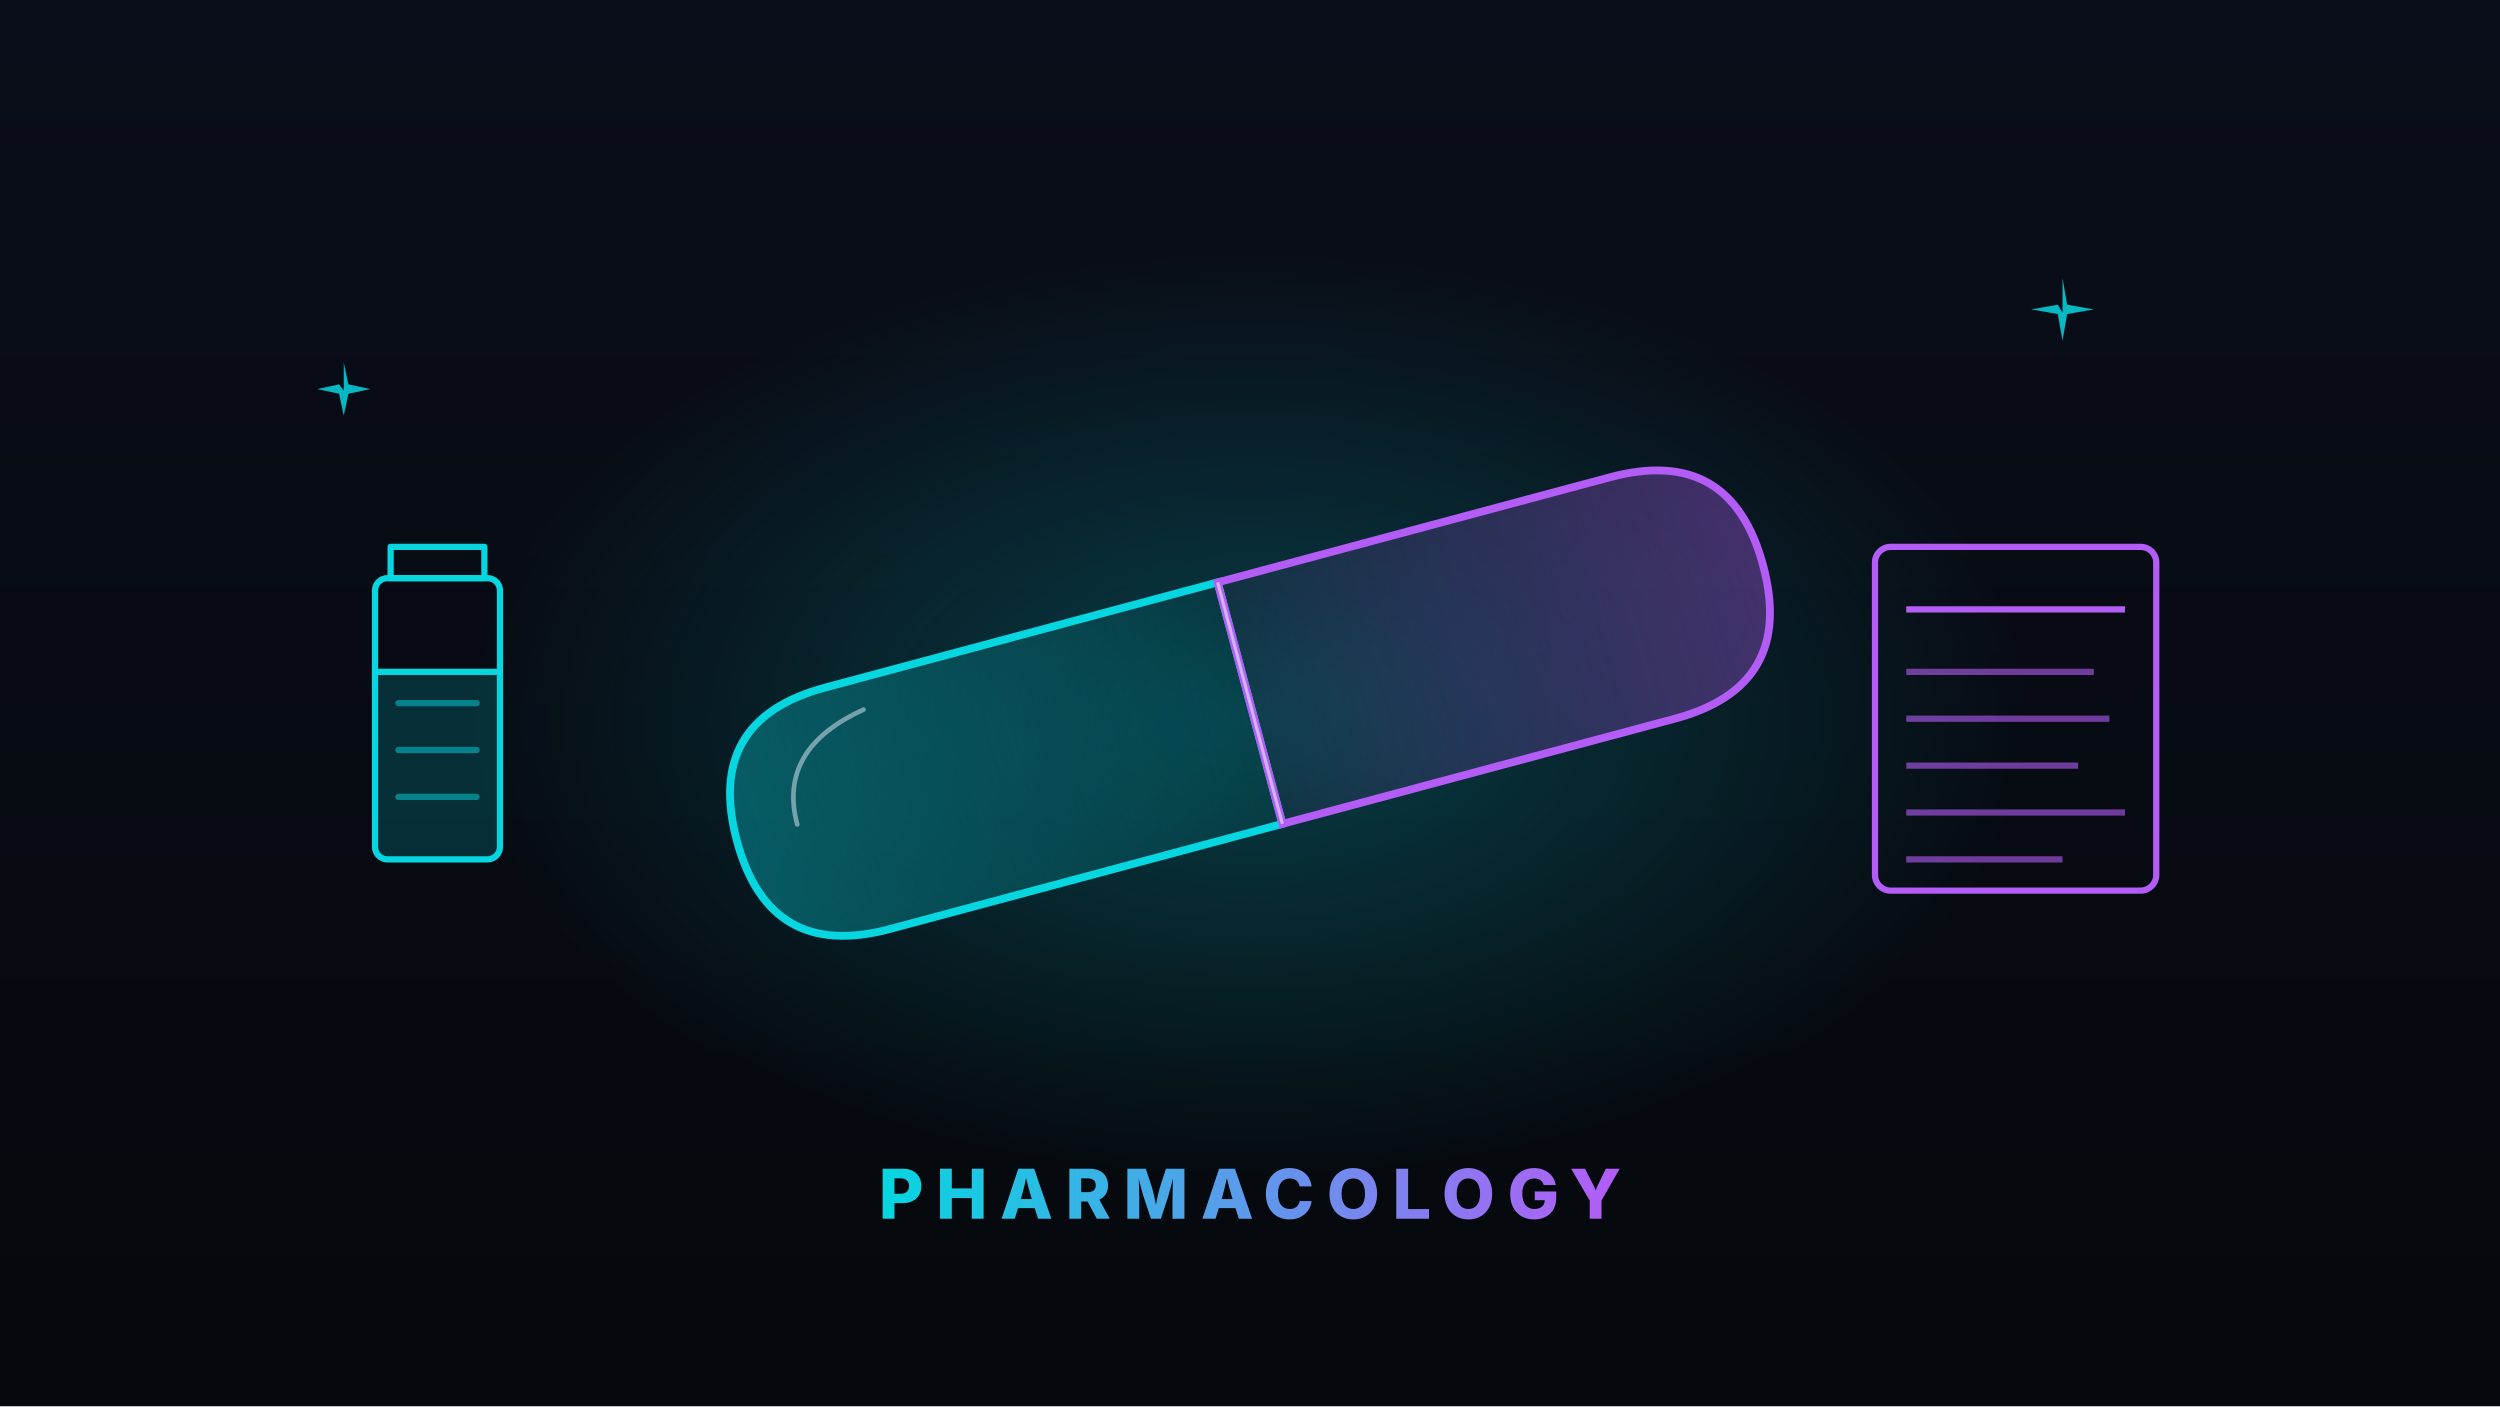
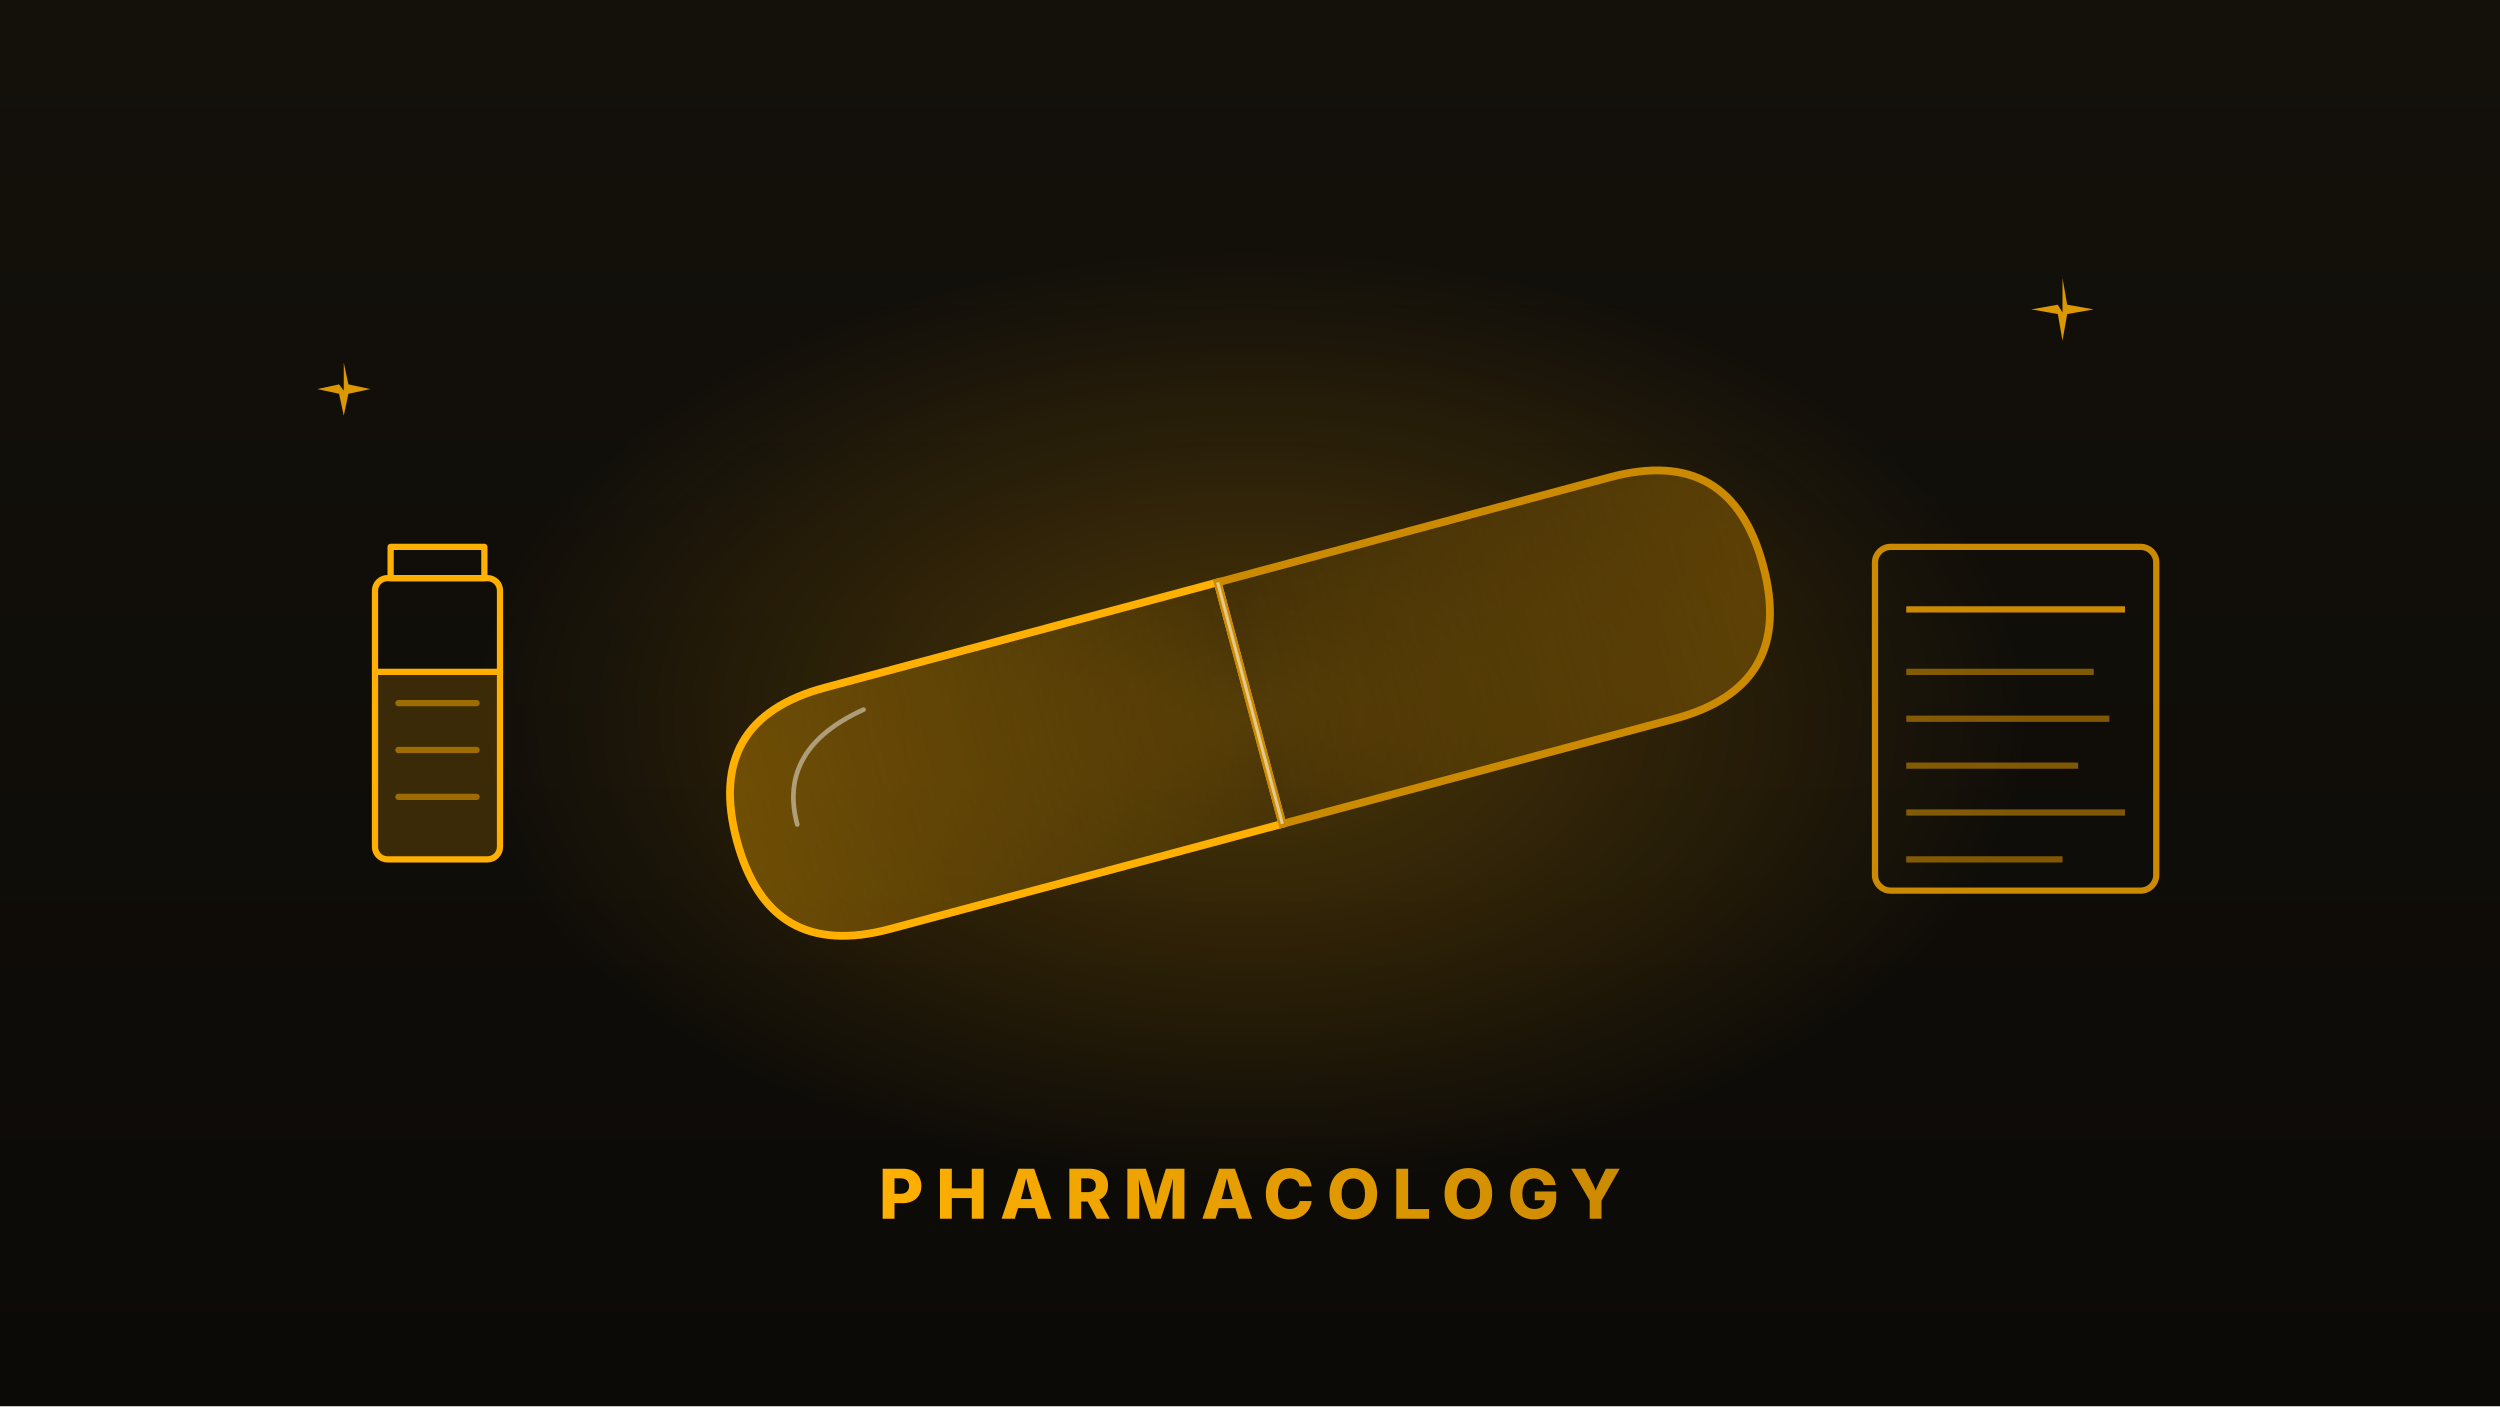
<svg xmlns="http://www.w3.org/2000/svg" viewBox="0 0 1600 900" role="img" aria-label="EMS pharmacology study guide">
  <defs>
    <linearGradient id="bg" x1="0" y1="0" x2="0" y2="1">
-       <stop offset="0" stop-color="#0a0e1a" />
-       <stop offset="1" stop-color="#05080c" />
+       <stop offset="0" stop-color="#14110b" />
+       <stop offset="1" stop-color="#0c0a07" />
    </linearGradient>
    <linearGradient id="capCyan" x1="0" y1="0" x2="1" y2="0">
-       <stop offset="0" stop-color="#06d6e0" stop-opacity="0.35" />
-       <stop offset="1" stop-color="#06d6e0" stop-opacity="0.05" />
+       <stop offset="0" stop-color="#ffb000" stop-opacity="0.35" />
+       <stop offset="1" stop-color="#ffb000" stop-opacity="0.05" />
    </linearGradient>
    <linearGradient id="capViolet" x1="0" y1="0" x2="1" y2="0">
-       <stop offset="0" stop-color="#b45cf6" stop-opacity="0.05" />
-       <stop offset="1" stop-color="#b45cf6" stop-opacity="0.35" />
+       <stop offset="0" stop-color="#cc8a00" stop-opacity="0.05" />
+       <stop offset="1" stop-color="#cc8a00" stop-opacity="0.35" />
    </linearGradient>
    <linearGradient id="stroke" x1="0" y1="0" x2="1" y2="0">
-       <stop offset="0" stop-color="#06d6e0" />
-       <stop offset="1" stop-color="#b45cf6" />
+       <stop offset="0" stop-color="#ffb000" />
+       <stop offset="1" stop-color="#cc8a00" />
    </linearGradient>
    <radialGradient id="glow" cx="0.5" cy="0.5" r="0.5">
-       <stop offset="0" stop-color="#06d6e0" stop-opacity="0.25" />
-       <stop offset="1" stop-color="#06d6e0" stop-opacity="0" />
+       <stop offset="0" stop-color="#ffb000" stop-opacity="0.25" />
+       <stop offset="1" stop-color="#ffb000" stop-opacity="0" />
    </radialGradient>
  </defs>
  <rect width="1600" height="900" fill="url(#bg)" />
  <ellipse cx="800" cy="460" rx="500" ry="300" fill="url(#glow)" />
  <g transform="translate(800 450) rotate(-15)">
-     <path d="M -260 -80 Q -340 -80 -340 0 Q -340 80 -260 80 L 0 80 L 0 -80 Z" fill="url(#capCyan)" stroke="#06d6e0" stroke-width="5" />
-     <path d="M 260 -80 Q 340 -80 340 0 Q 340 80 260 80 L 0 80 L 0 -80 Z" fill="url(#capViolet)" stroke="#b45cf6" stroke-width="5" />
-     <line x1="0" y1="-80" x2="0" y2="80" stroke="#e6edf7" stroke-width="2" opacity="0.6" />
-     <path d="M -240 -60 Q -300 -50 -300 0" stroke="#e6edf7" stroke-width="3" fill="none" opacity="0.5" stroke-linecap="round" />
+     <path d="M -260 -80 Q -340 -80 -340 0 Q -340 80 -260 80 L 0 80 L 0 -80 Z" fill="url(#capCyan)" stroke="#ffb000" stroke-width="5" />
+     <path d="M 260 -80 Q 340 -80 340 0 Q 340 80 260 80 L 0 80 L 0 -80 Z" fill="url(#capViolet)" stroke="#cc8a00" stroke-width="5" />
+     <line x1="0" y1="-80" x2="0" y2="80" stroke="#f4f1ea" stroke-width="2" opacity="0.6" />
+     <path d="M -240 -60 Q -300 -50 -300 0" stroke="#f4f1ea" stroke-width="3" fill="none" opacity="0.5" stroke-linecap="round" />
  </g>
-   <g transform="translate(280 460)" stroke="#06d6e0" stroke-width="4" fill="none" stroke-linejoin="round" stroke-linecap="round">
+   <g transform="translate(280 460)" stroke="#ffb000" stroke-width="4" fill="none" stroke-linejoin="round" stroke-linecap="round">
    <rect x="-30" y="-110" width="60" height="20" />
    <rect x="-40" y="-90" width="80" height="180" rx="8" />
    <line x1="-40" y1="-30" x2="40" y2="-30" />
-     <rect x="-40" y="-30" width="80" height="120" rx="8" fill="#06d6e0" fill-opacity="0.18" stroke="none" />
+     <rect x="-40" y="-30" width="80" height="120" rx="8" fill="#ffb000" fill-opacity="0.18" stroke="none" />
    <line x1="-25" y1="-10" x2="25" y2="-10" opacity="0.5" />
    <line x1="-25" y1="20" x2="25" y2="20" opacity="0.5" />
    <line x1="-25" y1="50" x2="25" y2="50" opacity="0.5" />
  </g>
-   <g transform="translate(1290 460)" stroke="#b45cf6" stroke-width="4" fill="none" stroke-linejoin="round">
+   <g transform="translate(1290 460)" stroke="#cc8a00" stroke-width="4" fill="none" stroke-linejoin="round">
    <rect x="-90" y="-110" width="180" height="220" rx="10" />
    <line x1="-70" y1="-70" x2="70" y2="-70" />
    <line x1="-70" y1="-30" x2="50" y2="-30" opacity="0.6" />
    <line x1="-70" y1="0" x2="60" y2="0" opacity="0.6" />
    <line x1="-70" y1="30" x2="40" y2="30" opacity="0.6" />
    <line x1="-70" y1="60" x2="70" y2="60" opacity="0.6" />
    <line x1="-70" y1="90" x2="30" y2="90" opacity="0.6" />
  </g>
  <text x="800" y="780" text-anchor="middle" font-family="Inter, sans-serif" font-weight="800" font-size="44" letter-spacing="8" fill="url(#stroke)">PHARMACOLOGY</text>
-   <g fill="#06d6e0" opacity="0.85">
+   <g fill="#ffb000" opacity="0.85">
    <path d="M 1320 200 l 0 -22 l 3 17 l 17 3 l -17 3 l -3 17 l -3 -17 l -17 -3 l 17 -3 z" />
    <path d="M 220 250 l 0 -18 l 3 14 l 14 3 l -14 3 l -3 14 l -3 -14 l -14 -3 l 14 -3 z" />
  </g>
</svg>
